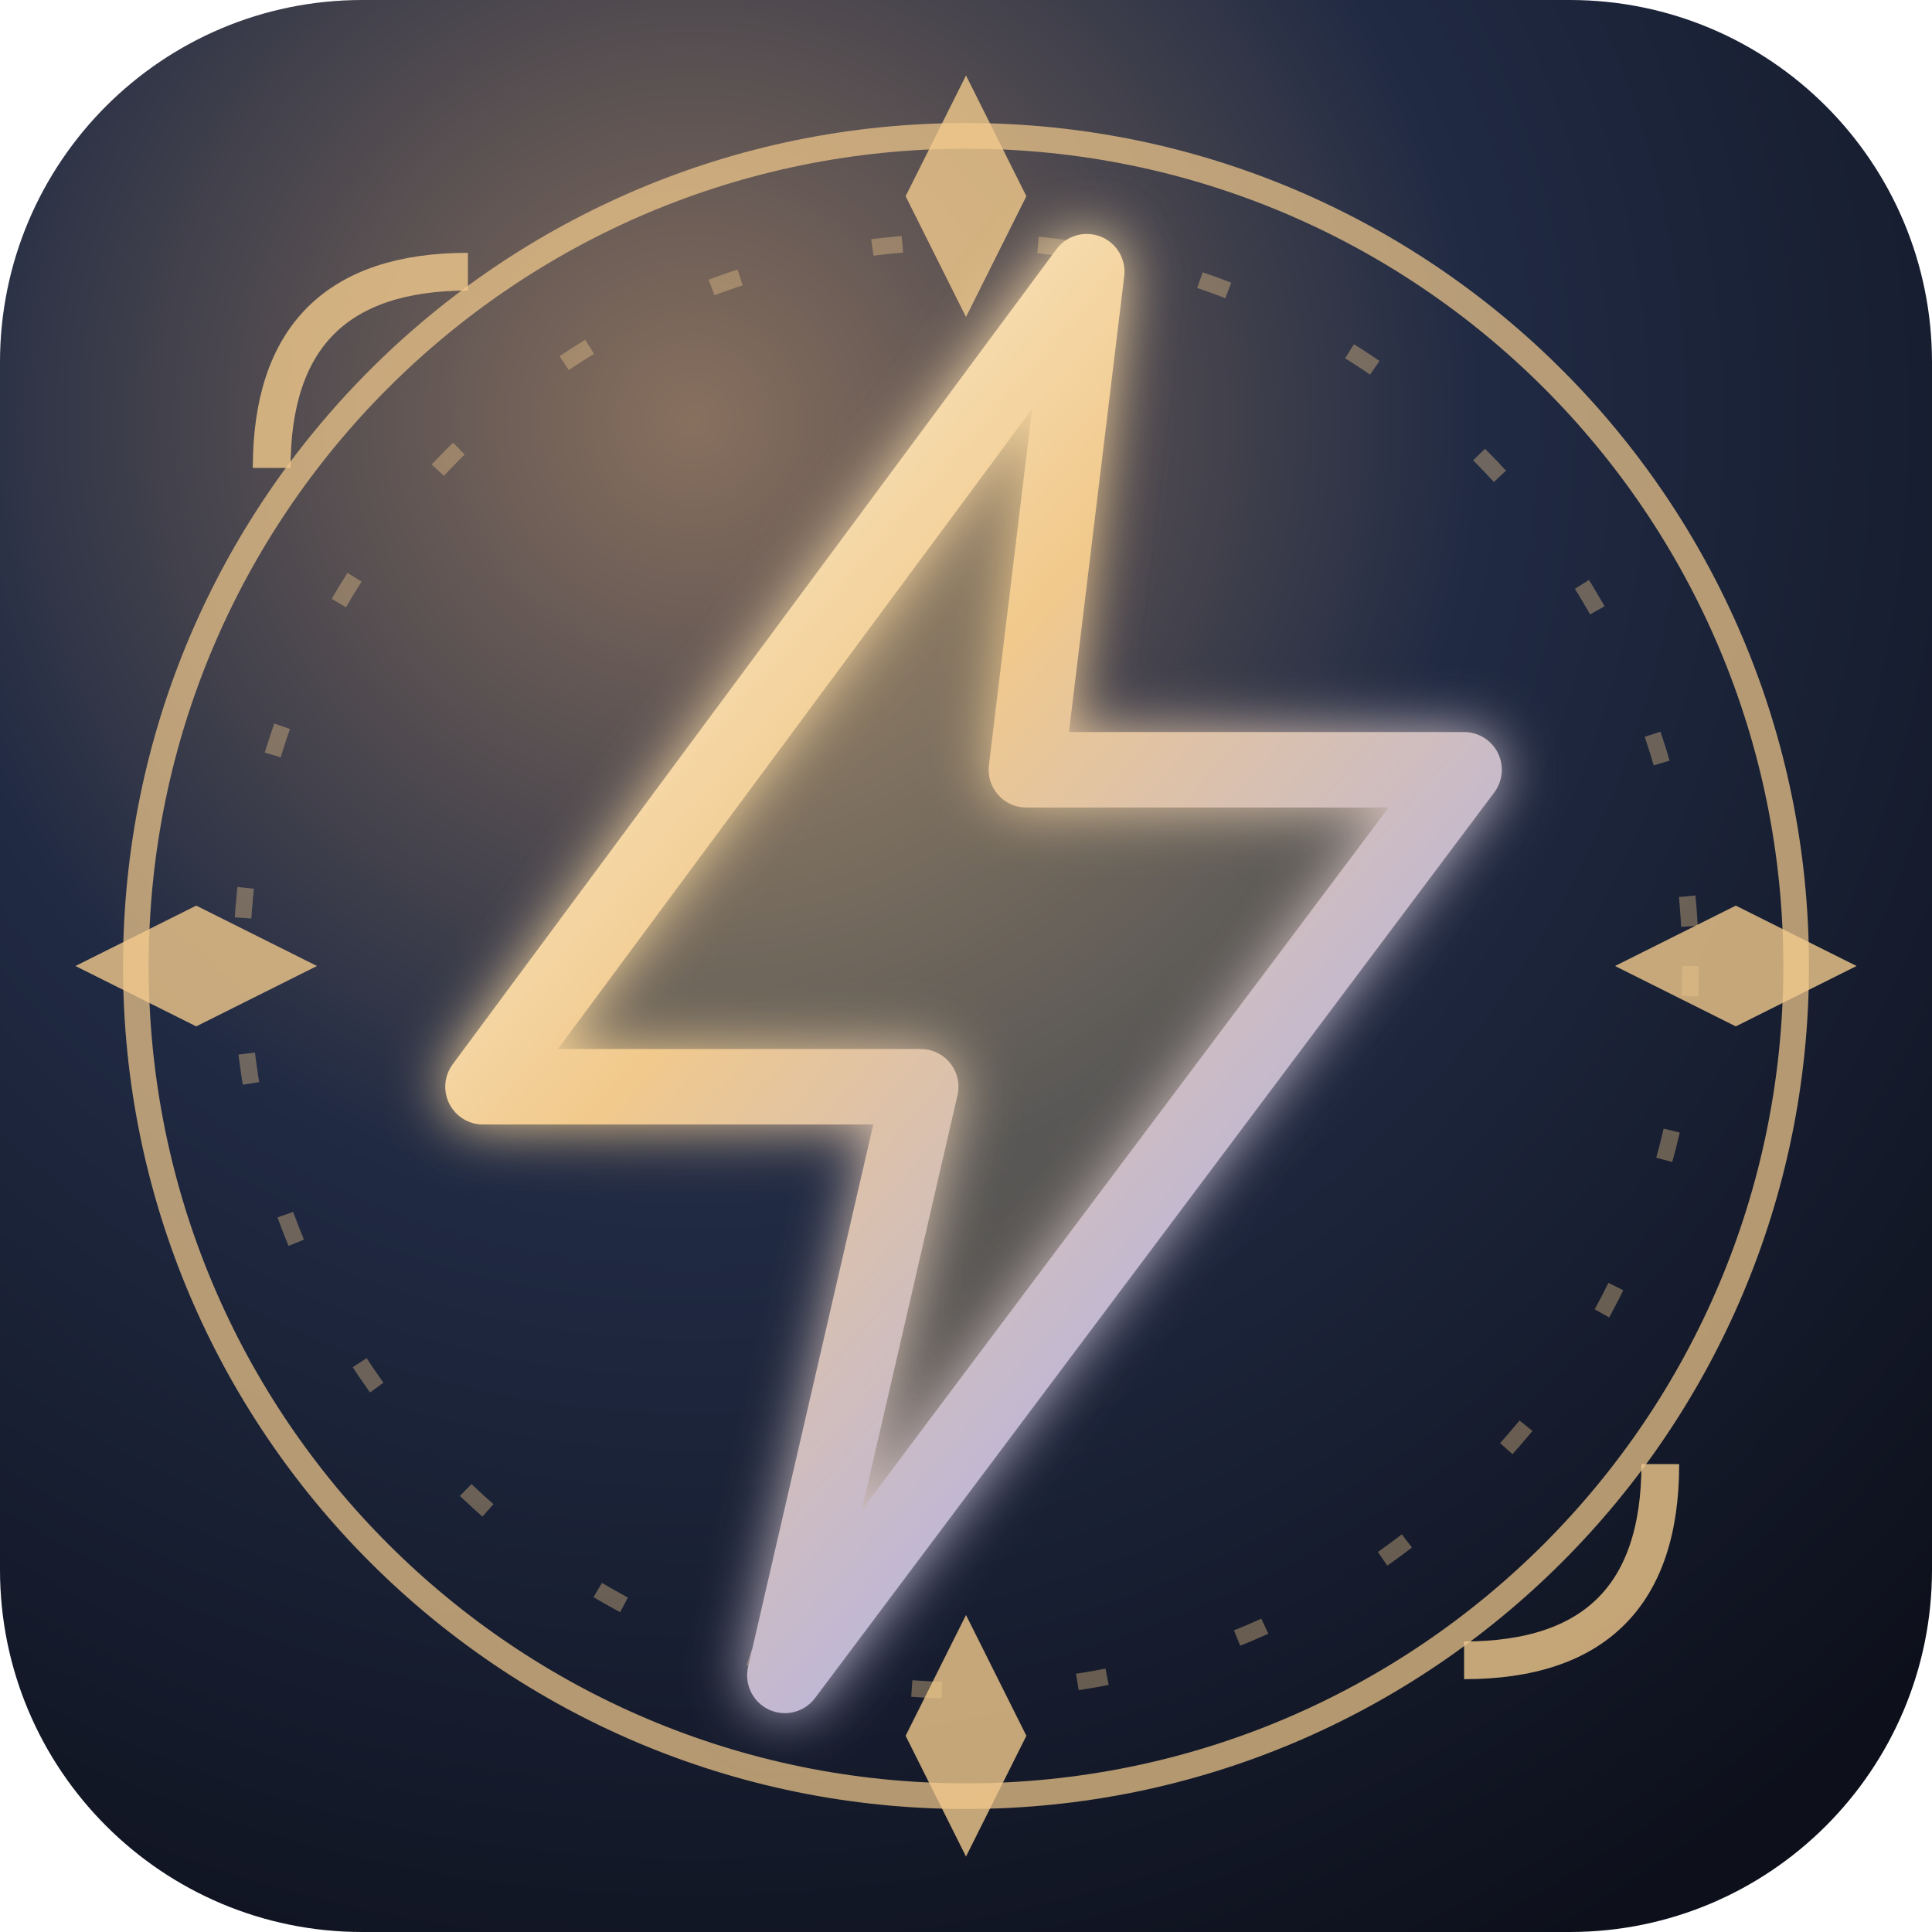
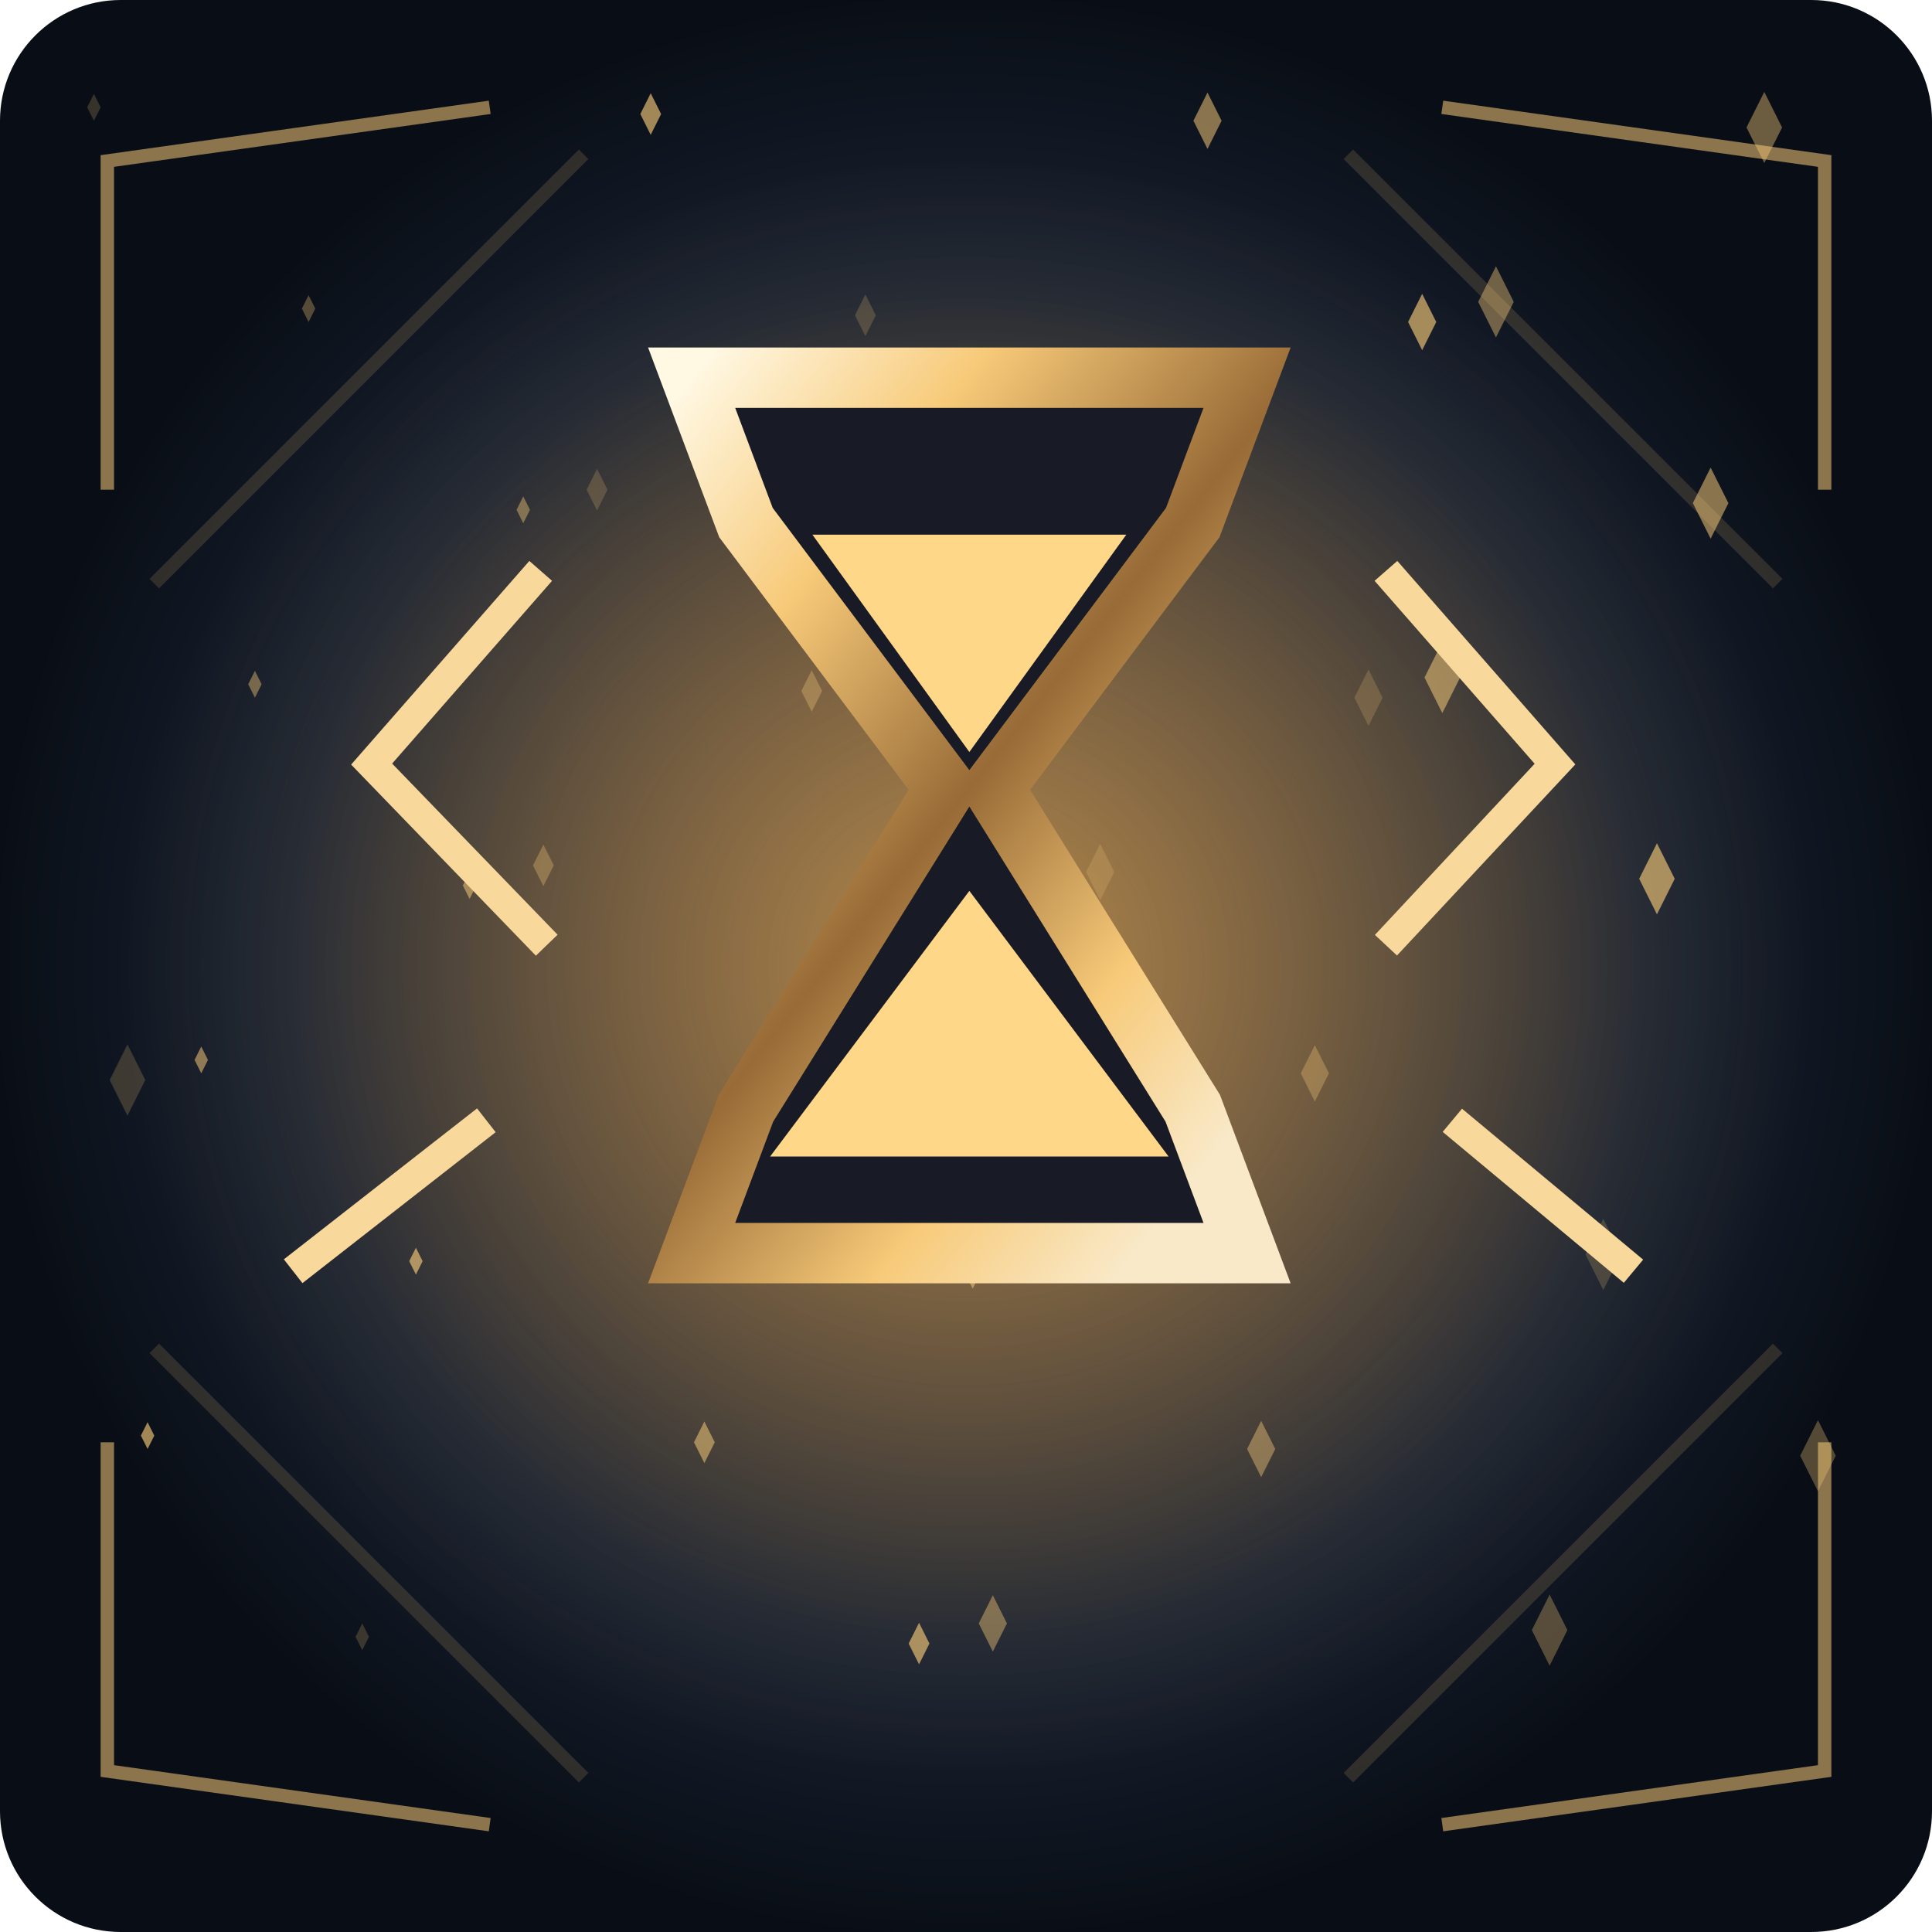
- <svg xmlns="http://www.w3.org/2000/svg" viewBox="0 0 128 128" aria-label="haste">
+ <svg xmlns="http://www.w3.org/2000/svg" width="384" height="384" viewBox="0 0 288 288" aria-label="haste">
  <defs>
-     <radialGradient id="bg" cx="36%" cy="22%" r="90%">
-       <stop stop-color="#88705e" />
-       <stop offset=".45" stop-color="#202a43" />
-       <stop offset="1" stop-color="#0d101b" />
+     <radialGradient id="bg">
+       <stop stop-color="#986b37" />
+       <stop offset=".7" stop-color="#192130" />
+       <stop offset="1" stop-color="#090e16" />
    </radialGradient>
    <linearGradient id="metal" x1="0" y1="0" x2=".8" y2="1">
-       <stop stop-color="#fffce9" />
-       <stop offset=".42" stop-color="#f1c98c" />
-       <stop offset="1" stop-color="#a3adff" />
+       <stop stop-color="#fff8e3" />
+       <stop offset=".24" stop-color="#f7ca79" />
+       <stop offset=".53" stop-color="#986b37" />
+       <stop offset=".79" stop-color="#f7ca79" />
+       <stop offset="1" stop-color="#f9e9c8" />
    </linearGradient>
-     <filter id="g">
-       <feGaussianBlur stdDeviation="1.9" result="blur" />
-       <feMerge>
-         <feMergeNode in="blur" />
-         <feMergeNode in="SourceGraphic" />
-       </feMerge>
-     </filter>
+     <radialGradient id="light">
+       <stop stop-color="#f7ca79" stop-opacity=".32" />
+       <stop offset="1" stop-color="#f7ca79" stop-opacity="0" />
+     </radialGradient>
  </defs>
-   <rect width="128" height="128" rx="24" fill="url(#bg)" />
-   <circle cx="64" cy="64" r="55" fill="none" stroke="#f1c98c" stroke-width="1.7" stroke-opacity=".72" />
-   <circle cx="64" cy="64" r="48" fill="none" stroke="#f1c98c" stroke-width="1.1" stroke-opacity=".38" stroke-dasharray="2 9" />
-   <path d="M64 5l4 8-4 8-4-8zM64 107l4 8-4 8-4-8zM5 64l8-4 8 4-8 4zM107 64l8-4 8 4-8 4z" fill="#f1c98c" opacity=".8" />
-   <g stroke="url(#metal)" stroke-linejoin="round" stroke-linecap="round" fill="#f1c98c" fill-opacity=".14" filter="url(#g)">
-     <path d="M72 18L32 72h29l-9 39 45-60H68z" fill="#ffda89" stroke-width="5" />
+   <rect width="288" height="288" rx="18" fill="url(#bg)" />
+   <ellipse cx="144" cy="144" rx="125" ry="120" fill="url(#light)" />
+   <path d="M16 73V24L73 16M215 16l57 8v49M16 215v49l57 8M215 272l57-8v-49" stroke="#f7ca79" stroke-width="2" opacity=".55" fill="none" />
+   <path d="M23 87L87 23M201 265l64-64M23 201l64 64M201 23l64 64" stroke="#f7ca79" opacity=".15" stroke-width="2" />
+   <path d="M14 14l1 2 -1 2 -1 -2z" fill="#f7ca79" opacity="0.2" />
+   <path d="M81 125.9l1.55 3.1 -1.55 3.1 -1.55 -3.1z" fill="#f7ca79" opacity="0.31" />
+   <path d="M148 237.8l2.1 4.2 -2.1 4.2 -2.1 -4.2z" fill="#f7ca79" opacity="0.42" />
+   <path d="M215 95.7l2.65 5.3 -2.65 5.3 -2.65 -5.3z" fill="#f7ca79" opacity="0.53" />
+   <path d="M22 212l1 2 -1 2 -1 -2z" fill="#f7ca79" opacity="0.64" />
+   <path d="M89 69.9l1.55 3.1 -1.55 3.1 -1.55 -3.1z" fill="#f7ca79" opacity="0.2" />
+   <path d="M156 181.8l2.1 4.2 -2.1 4.2 -2.1 -4.2z" fill="#f7ca79" opacity="0.31" />
+   <path d="M223 39.7l2.65 5.3 -2.65 5.3 -2.65 -5.3z" fill="#f7ca79" opacity="0.42" />
+   <path d="M30 156l1 2 -1 2 -1 -2z" fill="#f7ca79" opacity="0.53" />
+   <path d="M97 13.9l1.55 3.1 -1.55 3.1 -1.55 -3.1z" fill="#f7ca79" opacity="0.64" />
+   <path d="M164 125.8l2.1 4.2 -2.1 4.2 -2.1 -4.2z" fill="#f7ca79" opacity="0.2" />
+   <path d="M231 237.7l2.65 5.3 -2.65 5.3 -2.65 -5.3z" fill="#f7ca79" opacity="0.31" />
+   <path d="M38 100l1 2 -1 2 -1 -2z" fill="#f7ca79" opacity="0.42" />
+   <path d="M105 211.9l1.55 3.1 -1.55 3.1 -1.55 -3.1z" fill="#f7ca79" opacity="0.53" />
+   <path d="M172 69.8l2.1 4.2 -2.1 4.2 -2.1 -4.2z" fill="#f7ca79" opacity="0.64" />
+   <path d="M239 181.7l2.65 5.3 -2.65 5.3 -2.65 -5.3z" fill="#f7ca79" opacity="0.2" />
+   <path d="M46 44l1 2 -1 2 -1 -2z" fill="#f7ca79" opacity="0.31" />
+   <path d="M113 155.9l1.55 3.1 -1.55 3.1 -1.55 -3.1z" fill="#f7ca79" opacity="0.42" />
+   <path d="M180 13.8l2.1 4.2 -2.1 4.2 -2.1 -4.2z" fill="#f7ca79" opacity="0.53" />
+   <path d="M247 125.7l2.65 5.3 -2.65 5.3 -2.65 -5.3z" fill="#f7ca79" opacity="0.64" />
+   <path d="M54 242l1 2 -1 2 -1 -2z" fill="#f7ca79" opacity="0.2" />
+   <path d="M121 99.9l1.55 3.1 -1.55 3.1 -1.55 -3.1z" fill="#f7ca79" opacity="0.31" />
+   <path d="M188 211.8l2.1 4.2 -2.1 4.2 -2.1 -4.2z" fill="#f7ca79" opacity="0.42" />
+   <path d="M255 69.7l2.65 5.3 -2.65 5.3 -2.65 -5.3z" fill="#f7ca79" opacity="0.53" />
+   <path d="M62 186l1 2 -1 2 -1 -2z" fill="#f7ca79" opacity="0.64" />
+   <path d="M129 43.9l1.55 3.1 -1.55 3.1 -1.55 -3.1z" fill="#f7ca79" opacity="0.2" />
+   <path d="M196 155.8l2.1 4.2 -2.1 4.2 -2.1 -4.2z" fill="#f7ca79" opacity="0.31" />
+   <path d="M263 13.7l2.65 5.3 -2.65 5.3 -2.65 -5.3z" fill="#f7ca79" opacity="0.42" />
+   <path d="M70 130l1 2 -1 2 -1 -2z" fill="#f7ca79" opacity="0.53" />
+   <path d="M137 241.9l1.55 3.1 -1.55 3.1 -1.55 -3.1z" fill="#f7ca79" opacity="0.64" />
+   <path d="M204 99.8l2.1 4.2 -2.1 4.2 -2.1 -4.2z" fill="#f7ca79" opacity="0.2" />
+   <path d="M271 211.7l2.65 5.3 -2.65 5.3 -2.65 -5.3z" fill="#f7ca79" opacity="0.31" />
+   <path d="M78 74l1 2 -1 2 -1 -2z" fill="#f7ca79" opacity="0.42" />
+   <path d="M145 185.9l1.55 3.1 -1.55 3.1 -1.55 -3.1z" fill="#f7ca79" opacity="0.53" />
+   <path d="M212 43.8l2.1 4.2 -2.1 4.2 -2.1 -4.2z" fill="#f7ca79" opacity="0.64" />
+   <path d="M19 155.7l2.65 5.3 -2.65 5.3 -2.65 -5.3z" fill="#f7ca79" opacity="0.2" />
+   <g transform="translate(14 14) scale(.90)">
+     <path d="M99 47h92l-9 24-33 44 33 53 9 24H99l9-24 33-53-33-44z" fill="#181a25" stroke="url(#metal)" stroke-width="10" />
+     <path d="M119 73h52l-26 36zM112 176l33-44 33 44z" fill="#ffd789" />
+     <path d="M74 79L46 111l29 30M214 79l28 32-28 30M65 170L33 195M225 170l30 25" fill="none" stroke="#f9d99b" stroke-width="5" />
  </g>
-   <path d="M18 31q0-13 13-13M97 110q13 0 13-13" fill="none" stroke="#f1c98c" stroke-width="2.5" opacity=".8" />
</svg>
